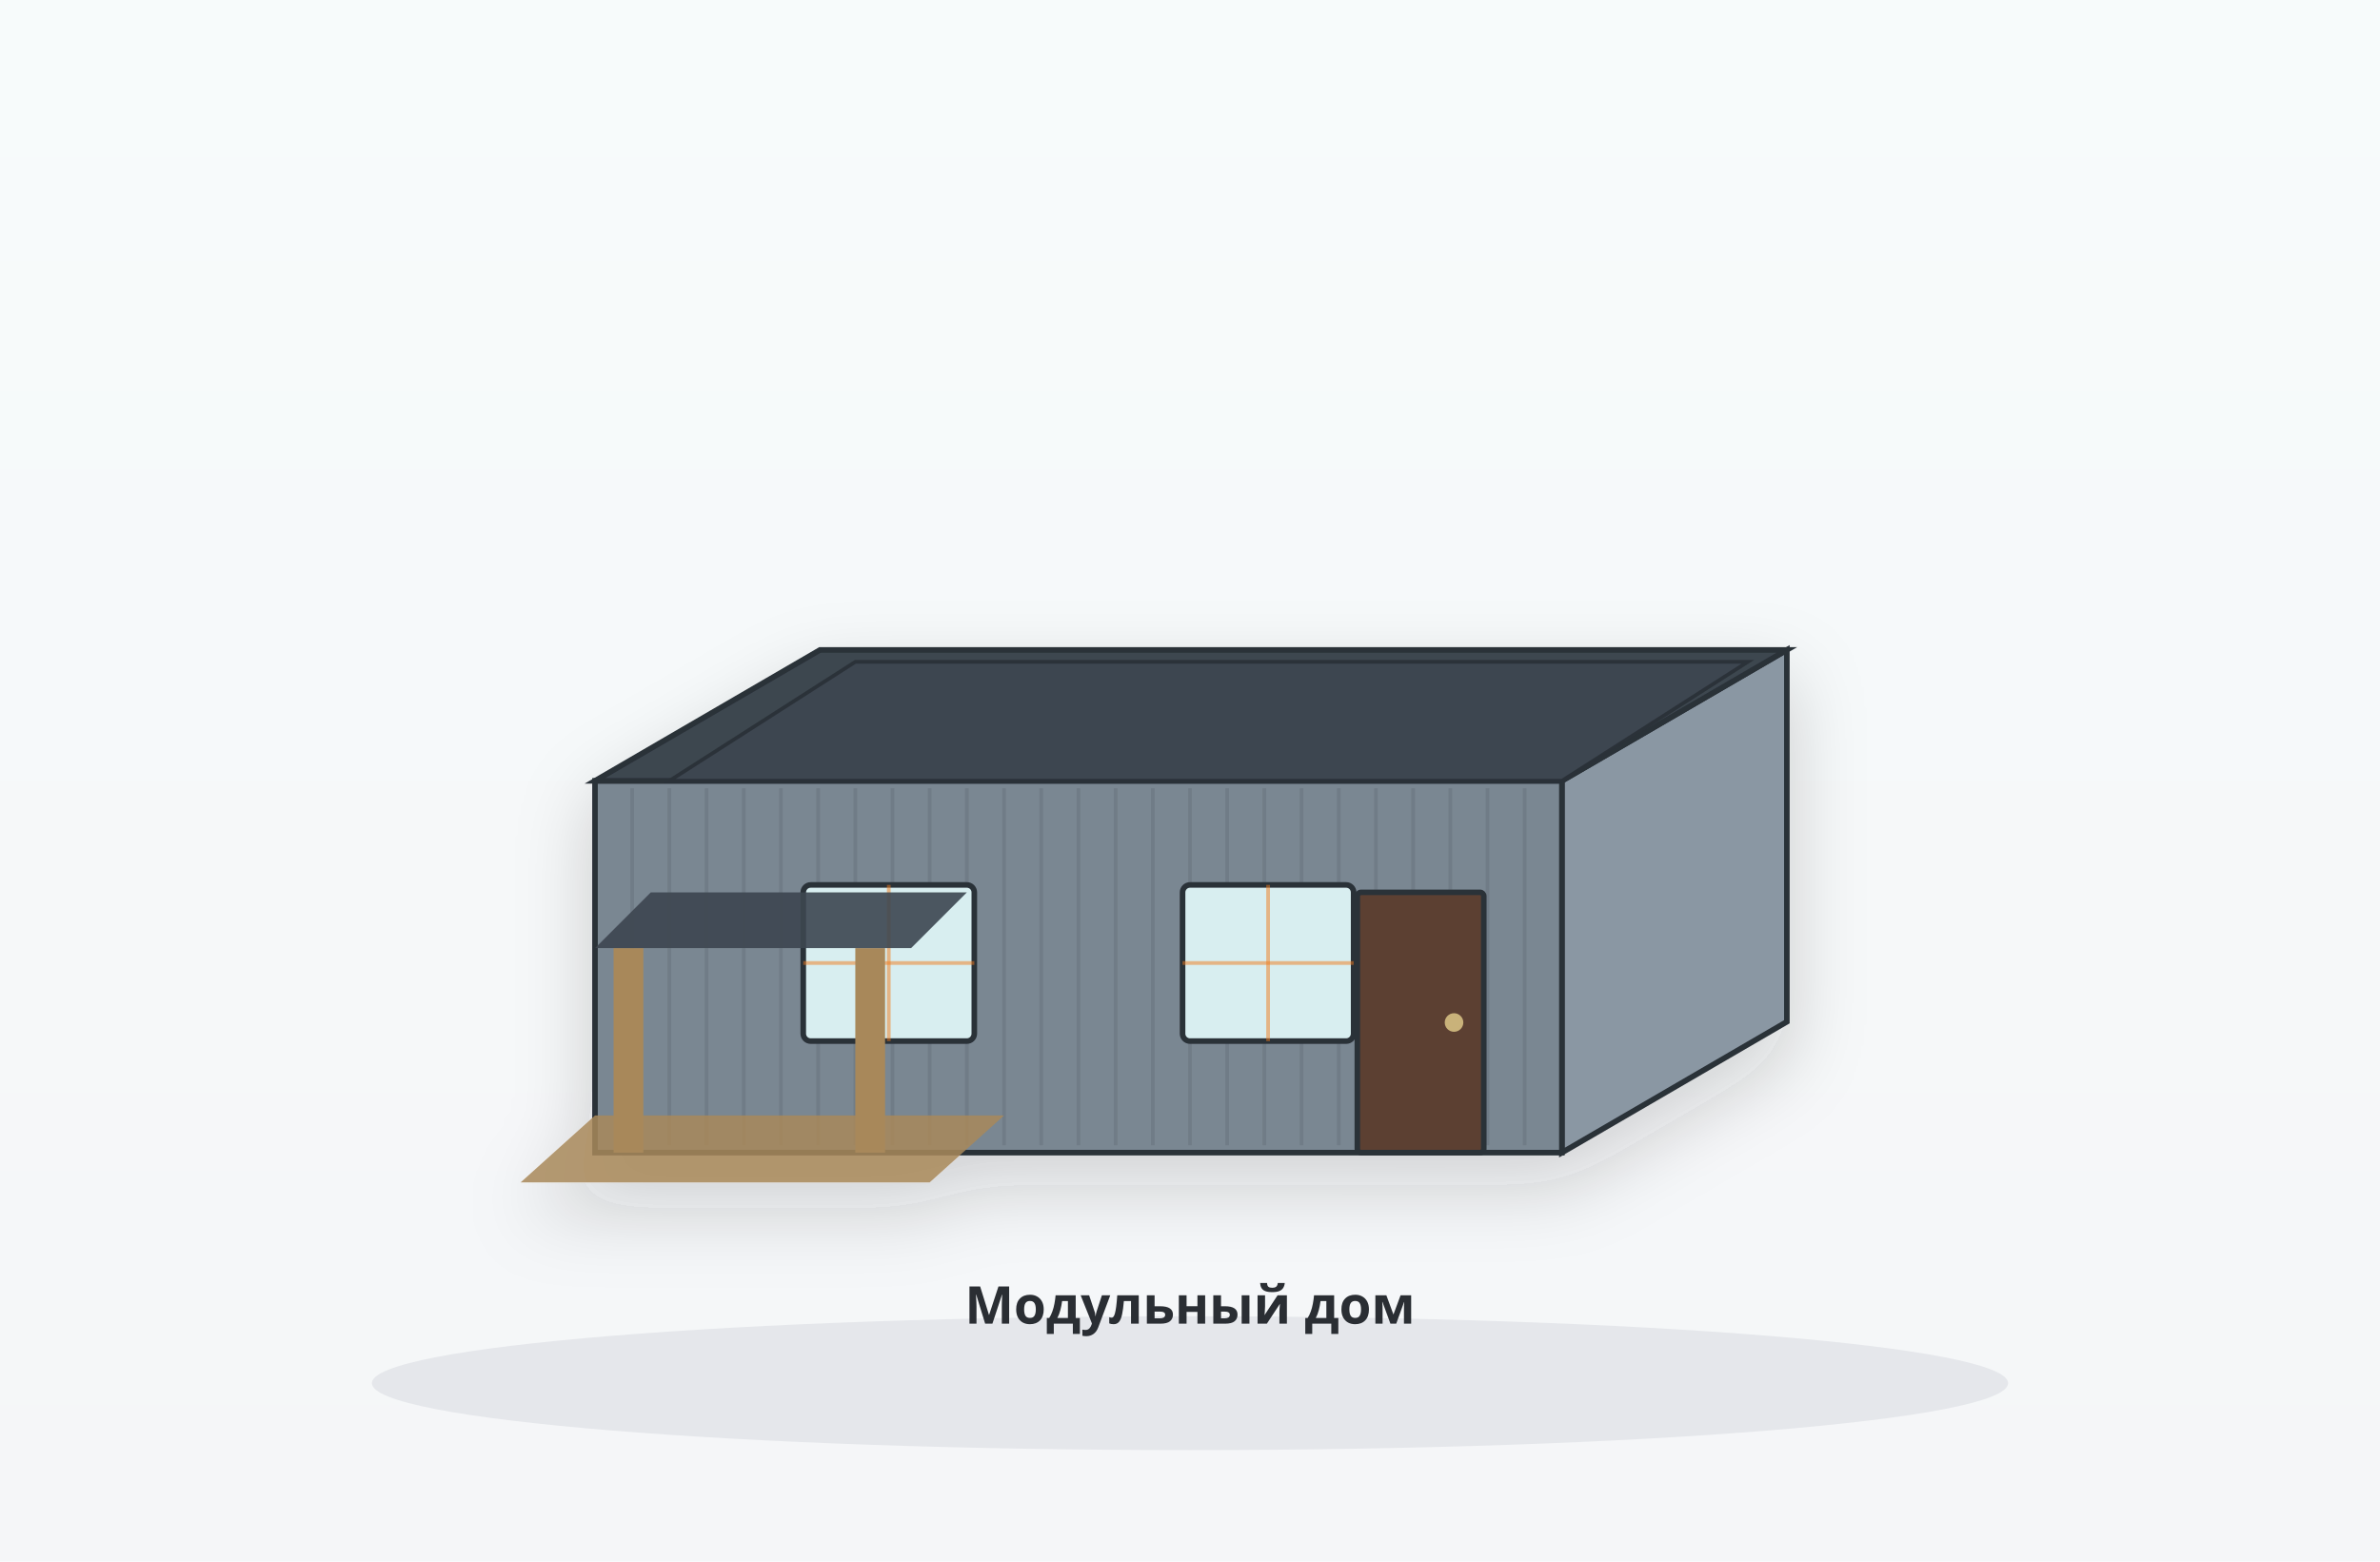
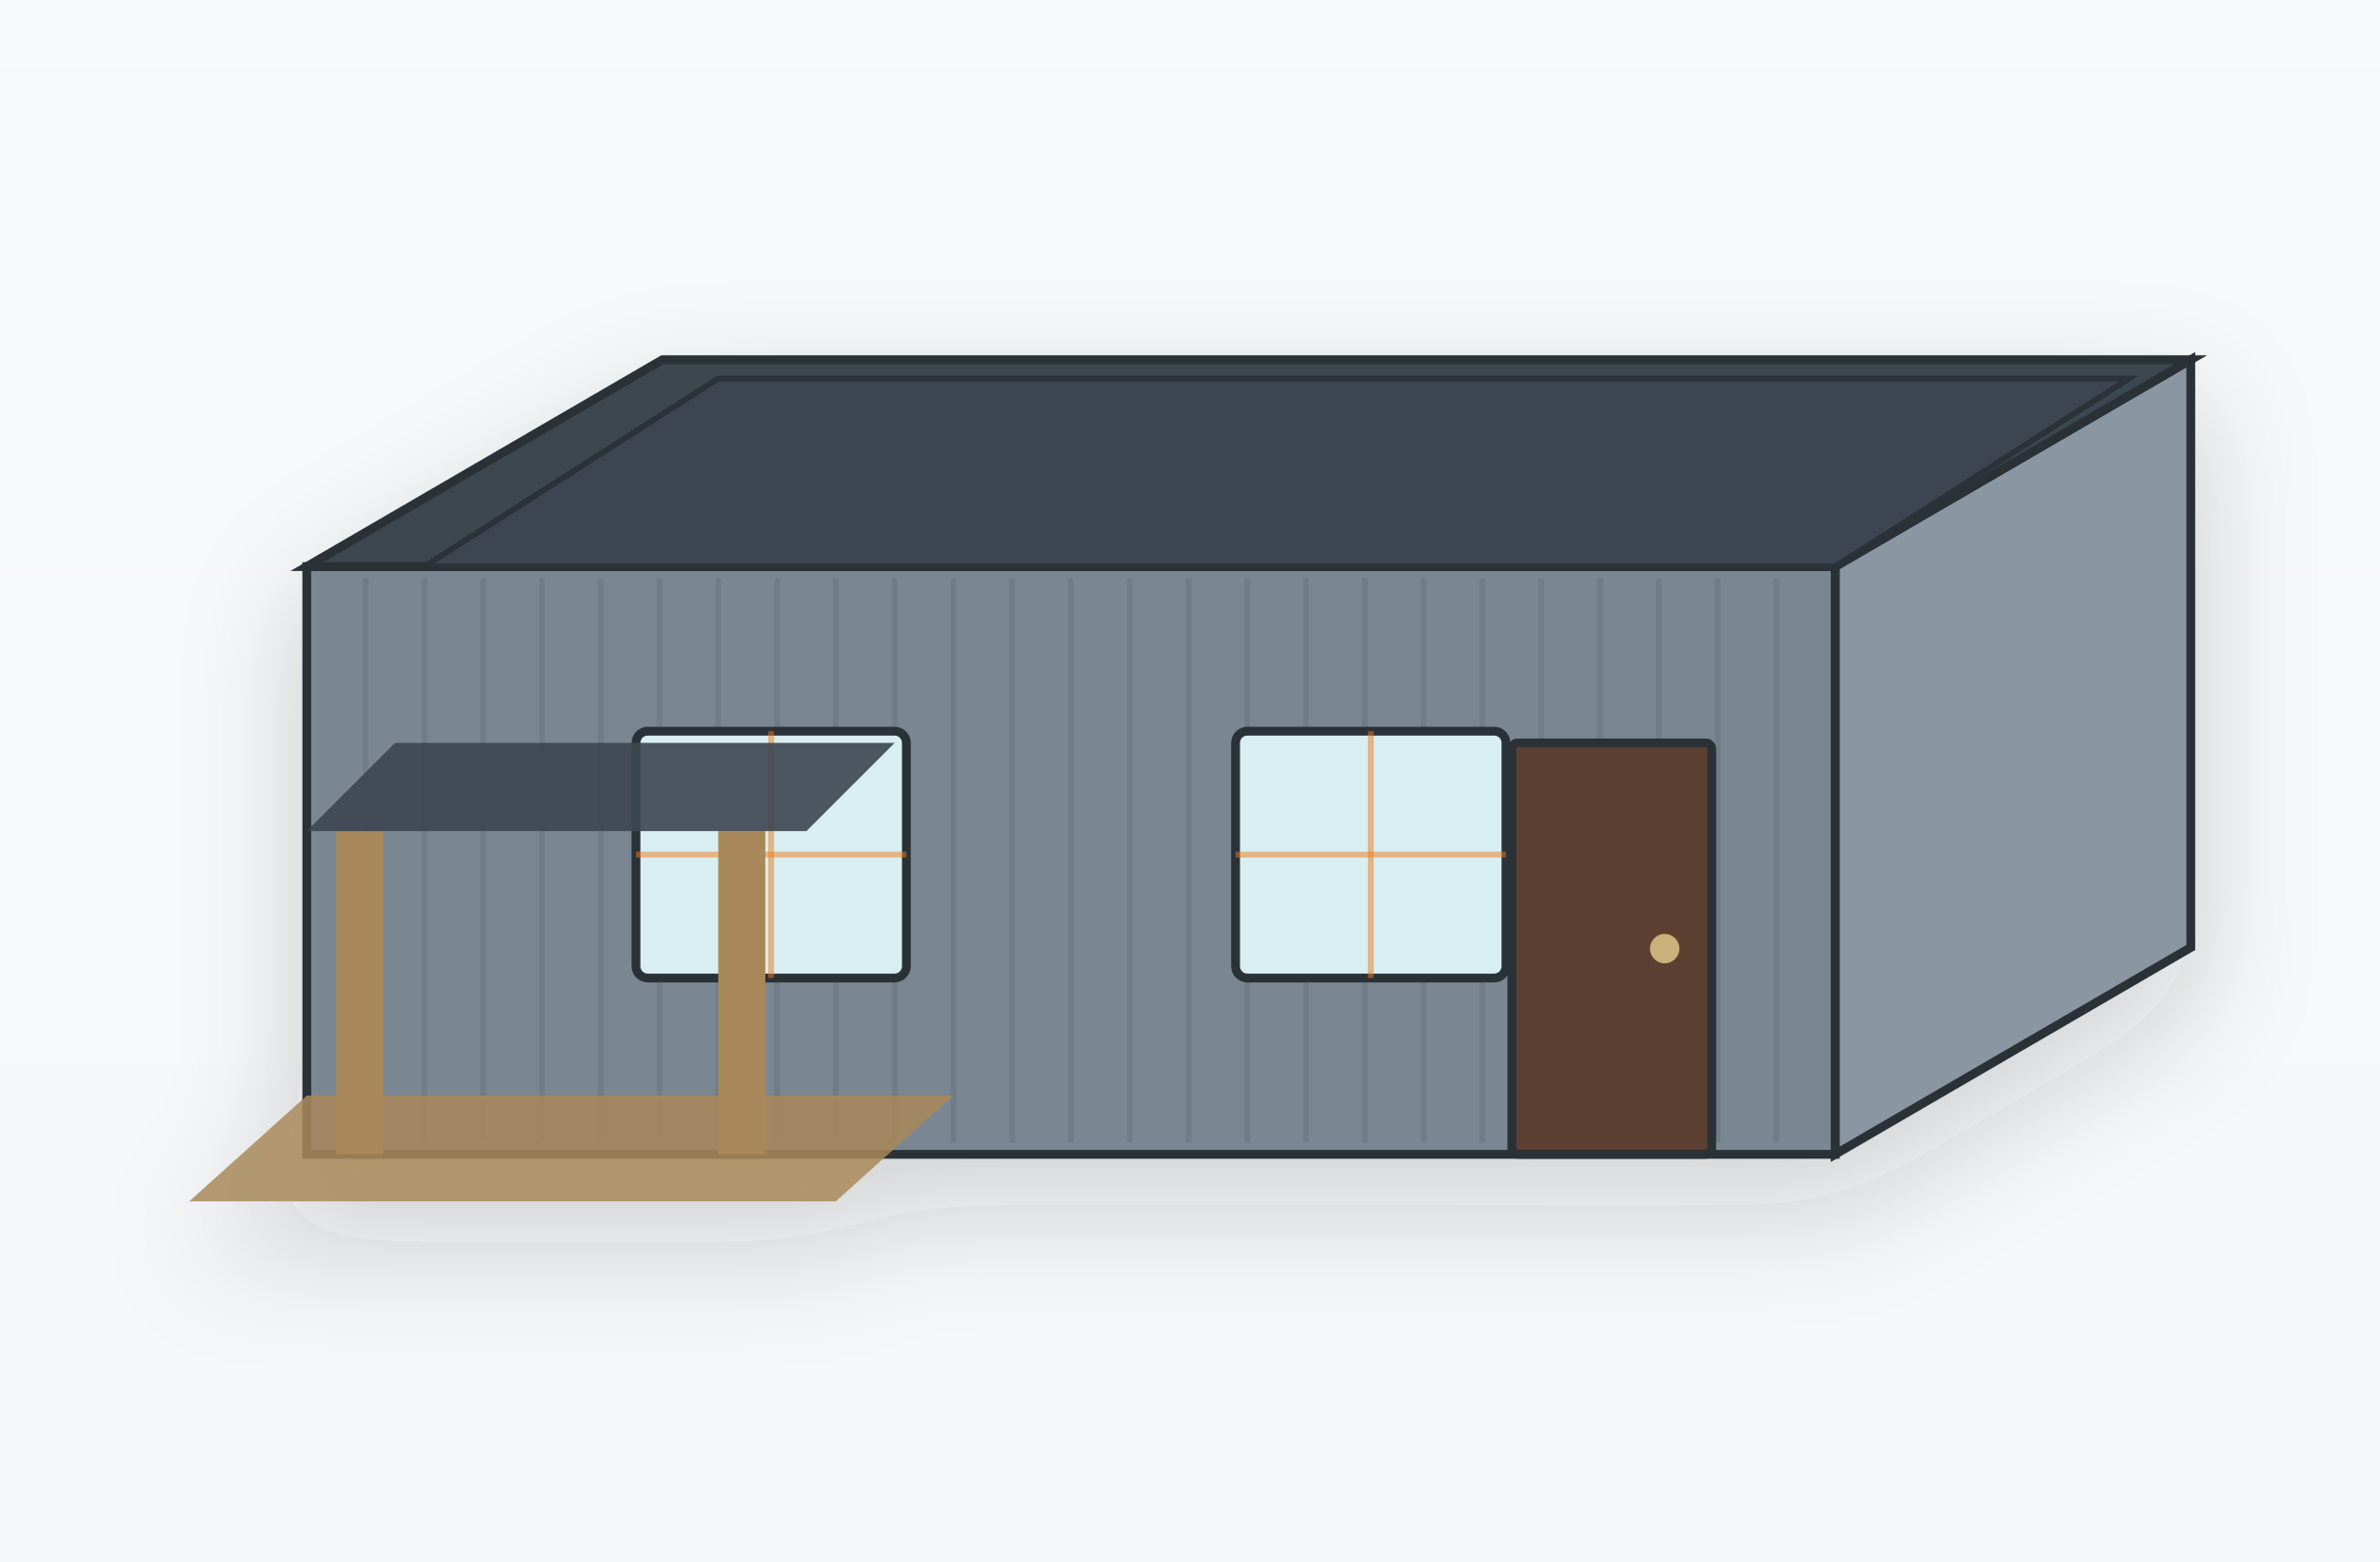
- <svg xmlns="http://www.w3.org/2000/svg" width="640" height="420" viewBox="0 0 640 420">
+ <svg xmlns="http://www.w3.org/2000/svg" width="640" height="420" viewBox="111.0 113.6 398.5 265.7">
  <defs>
    <linearGradient id="gsky" x1="0" y1="0" x2="0" y2="1">
      <stop offset="0%" stop-color="#f7fbfb" />
      <stop offset="100%" stop-color="#F5F6F8" />
    </linearGradient>
    <filter id="sh" x="-20%" y="-20%" width="140%" height="140%">
      <feDropShadow dx="0" dy="8" stdDeviation="10" flood-color="#2A2E33" flood-opacity="0.18" />
    </filter>
  </defs>
  <rect width="640" height="420" fill="url(#gsky)" />
-   <ellipse cx="320" cy="372" rx="220" ry="18" fill="#E5E7EB" />
  <g filter="url(#sh)">
    <polygon points="420,310 480.5,274.8 480.5,174.8 420,210" fill="#8a97a3" stroke="#2a3138" stroke-width="1.5" />
    <polygon points="160,310 420,310 420,210 160,210" fill="#7a8792" stroke="#2a3138" stroke-width="1.5" />
    <line x1="170" y1="212" x2="170" y2="308" stroke="rgba(0,0,0,0.08)" stroke-width="1" />
    <line x1="180" y1="212" x2="180" y2="308" stroke="rgba(0,0,0,0.08)" stroke-width="1" />
    <line x1="190" y1="212" x2="190" y2="308" stroke="rgba(0,0,0,0.08)" stroke-width="1" />
    <line x1="200" y1="212" x2="200" y2="308" stroke="rgba(0,0,0,0.08)" stroke-width="1" />
    <line x1="210" y1="212" x2="210" y2="308" stroke="rgba(0,0,0,0.08)" stroke-width="1" />
    <line x1="220" y1="212" x2="220" y2="308" stroke="rgba(0,0,0,0.08)" stroke-width="1" />
    <line x1="230" y1="212" x2="230" y2="308" stroke="rgba(0,0,0,0.08)" stroke-width="1" />
    <line x1="240" y1="212" x2="240" y2="308" stroke="rgba(0,0,0,0.08)" stroke-width="1" />
    <line x1="250" y1="212" x2="250" y2="308" stroke="rgba(0,0,0,0.08)" stroke-width="1" />
    <line x1="260" y1="212" x2="260" y2="308" stroke="rgba(0,0,0,0.08)" stroke-width="1" />
    <line x1="270" y1="212" x2="270" y2="308" stroke="rgba(0,0,0,0.08)" stroke-width="1" />
    <line x1="280" y1="212" x2="280" y2="308" stroke="rgba(0,0,0,0.08)" stroke-width="1" />
    <line x1="290" y1="212" x2="290" y2="308" stroke="rgba(0,0,0,0.08)" stroke-width="1" />
    <line x1="300" y1="212" x2="300" y2="308" stroke="rgba(0,0,0,0.08)" stroke-width="1" />
    <line x1="310" y1="212" x2="310" y2="308" stroke="rgba(0,0,0,0.08)" stroke-width="1" />
    <line x1="320" y1="212" x2="320" y2="308" stroke="rgba(0,0,0,0.08)" stroke-width="1" />
    <line x1="330" y1="212" x2="330" y2="308" stroke="rgba(0,0,0,0.08)" stroke-width="1" />
    <line x1="340" y1="212" x2="340" y2="308" stroke="rgba(0,0,0,0.08)" stroke-width="1" />
    <line x1="350" y1="212" x2="350" y2="308" stroke="rgba(0,0,0,0.08)" stroke-width="1" />
    <line x1="360" y1="212" x2="360" y2="308" stroke="rgba(0,0,0,0.08)" stroke-width="1" />
    <line x1="370" y1="212" x2="370" y2="308" stroke="rgba(0,0,0,0.08)" stroke-width="1" />
    <line x1="380" y1="212" x2="380" y2="308" stroke="rgba(0,0,0,0.08)" stroke-width="1" />
    <line x1="390" y1="212" x2="390" y2="308" stroke="rgba(0,0,0,0.08)" stroke-width="1" />
    <line x1="400" y1="212" x2="400" y2="308" stroke="rgba(0,0,0,0.08)" stroke-width="1" />
    <line x1="410" y1="212" x2="410" y2="308" stroke="rgba(0,0,0,0.08)" stroke-width="1" />
    <polygon points="160,210 420,210 480.5,174.8 220.5,174.8" fill="#3d4650" stroke="#2a3138" stroke-width="1.5" />
    <rect x="216.0" y="238" width="46" height="42" rx="2" fill="#d8eef0" stroke="#2a3138" stroke-width="1.5" />
    <line x1="239.0" y1="238" x2="239.0" y2="280" stroke="#F07A1A" stroke-width="1" opacity="0.5" />
    <line x1="216.0" y1="259.0" x2="262.0" y2="259.0" stroke="#F07A1A" stroke-width="1" opacity="0.5" />
    <rect x="318.0" y="238" width="46" height="42" rx="2" fill="#d8eef0" stroke="#2a3138" stroke-width="1.5" />
    <line x1="341.0" y1="238" x2="341.0" y2="280" stroke="#F07A1A" stroke-width="1" opacity="0.5" />
    <line x1="318.0" y1="259.0" x2="364.0" y2="259.0" stroke="#F07A1A" stroke-width="1" opacity="0.5" />
    <rect x="365" y="240" width="34" height="70" rx="1" fill="#5c4033" stroke="#2a3138" stroke-width="1.5" />
    <circle cx="391" cy="275.0" r="2.5" fill="#c9b27a" />
    <polygon points="140,318 250,318 270,300 160,300" fill="#a8885a" opacity="0.85" />
    <rect x="165" y="255" width="8" height="55" fill="#a8885a" />
    <rect x="230" y="255" width="8" height="55" fill="#a8885a" />
    <polygon points="160,255 245,255 260,240 175,240" fill="#3d4650" opacity="0.9" />
  </g>
  <polygon points="180,210 420,210 470,178 230,178" fill="#3d4650" opacity="0.95" stroke="#2a3138" />
-   <text x="320" y="356" text-anchor="middle" font-family="system-ui,sans-serif" font-size="14" fill="#2A2E33" font-weight="700">Модульный дом</text>
</svg>
